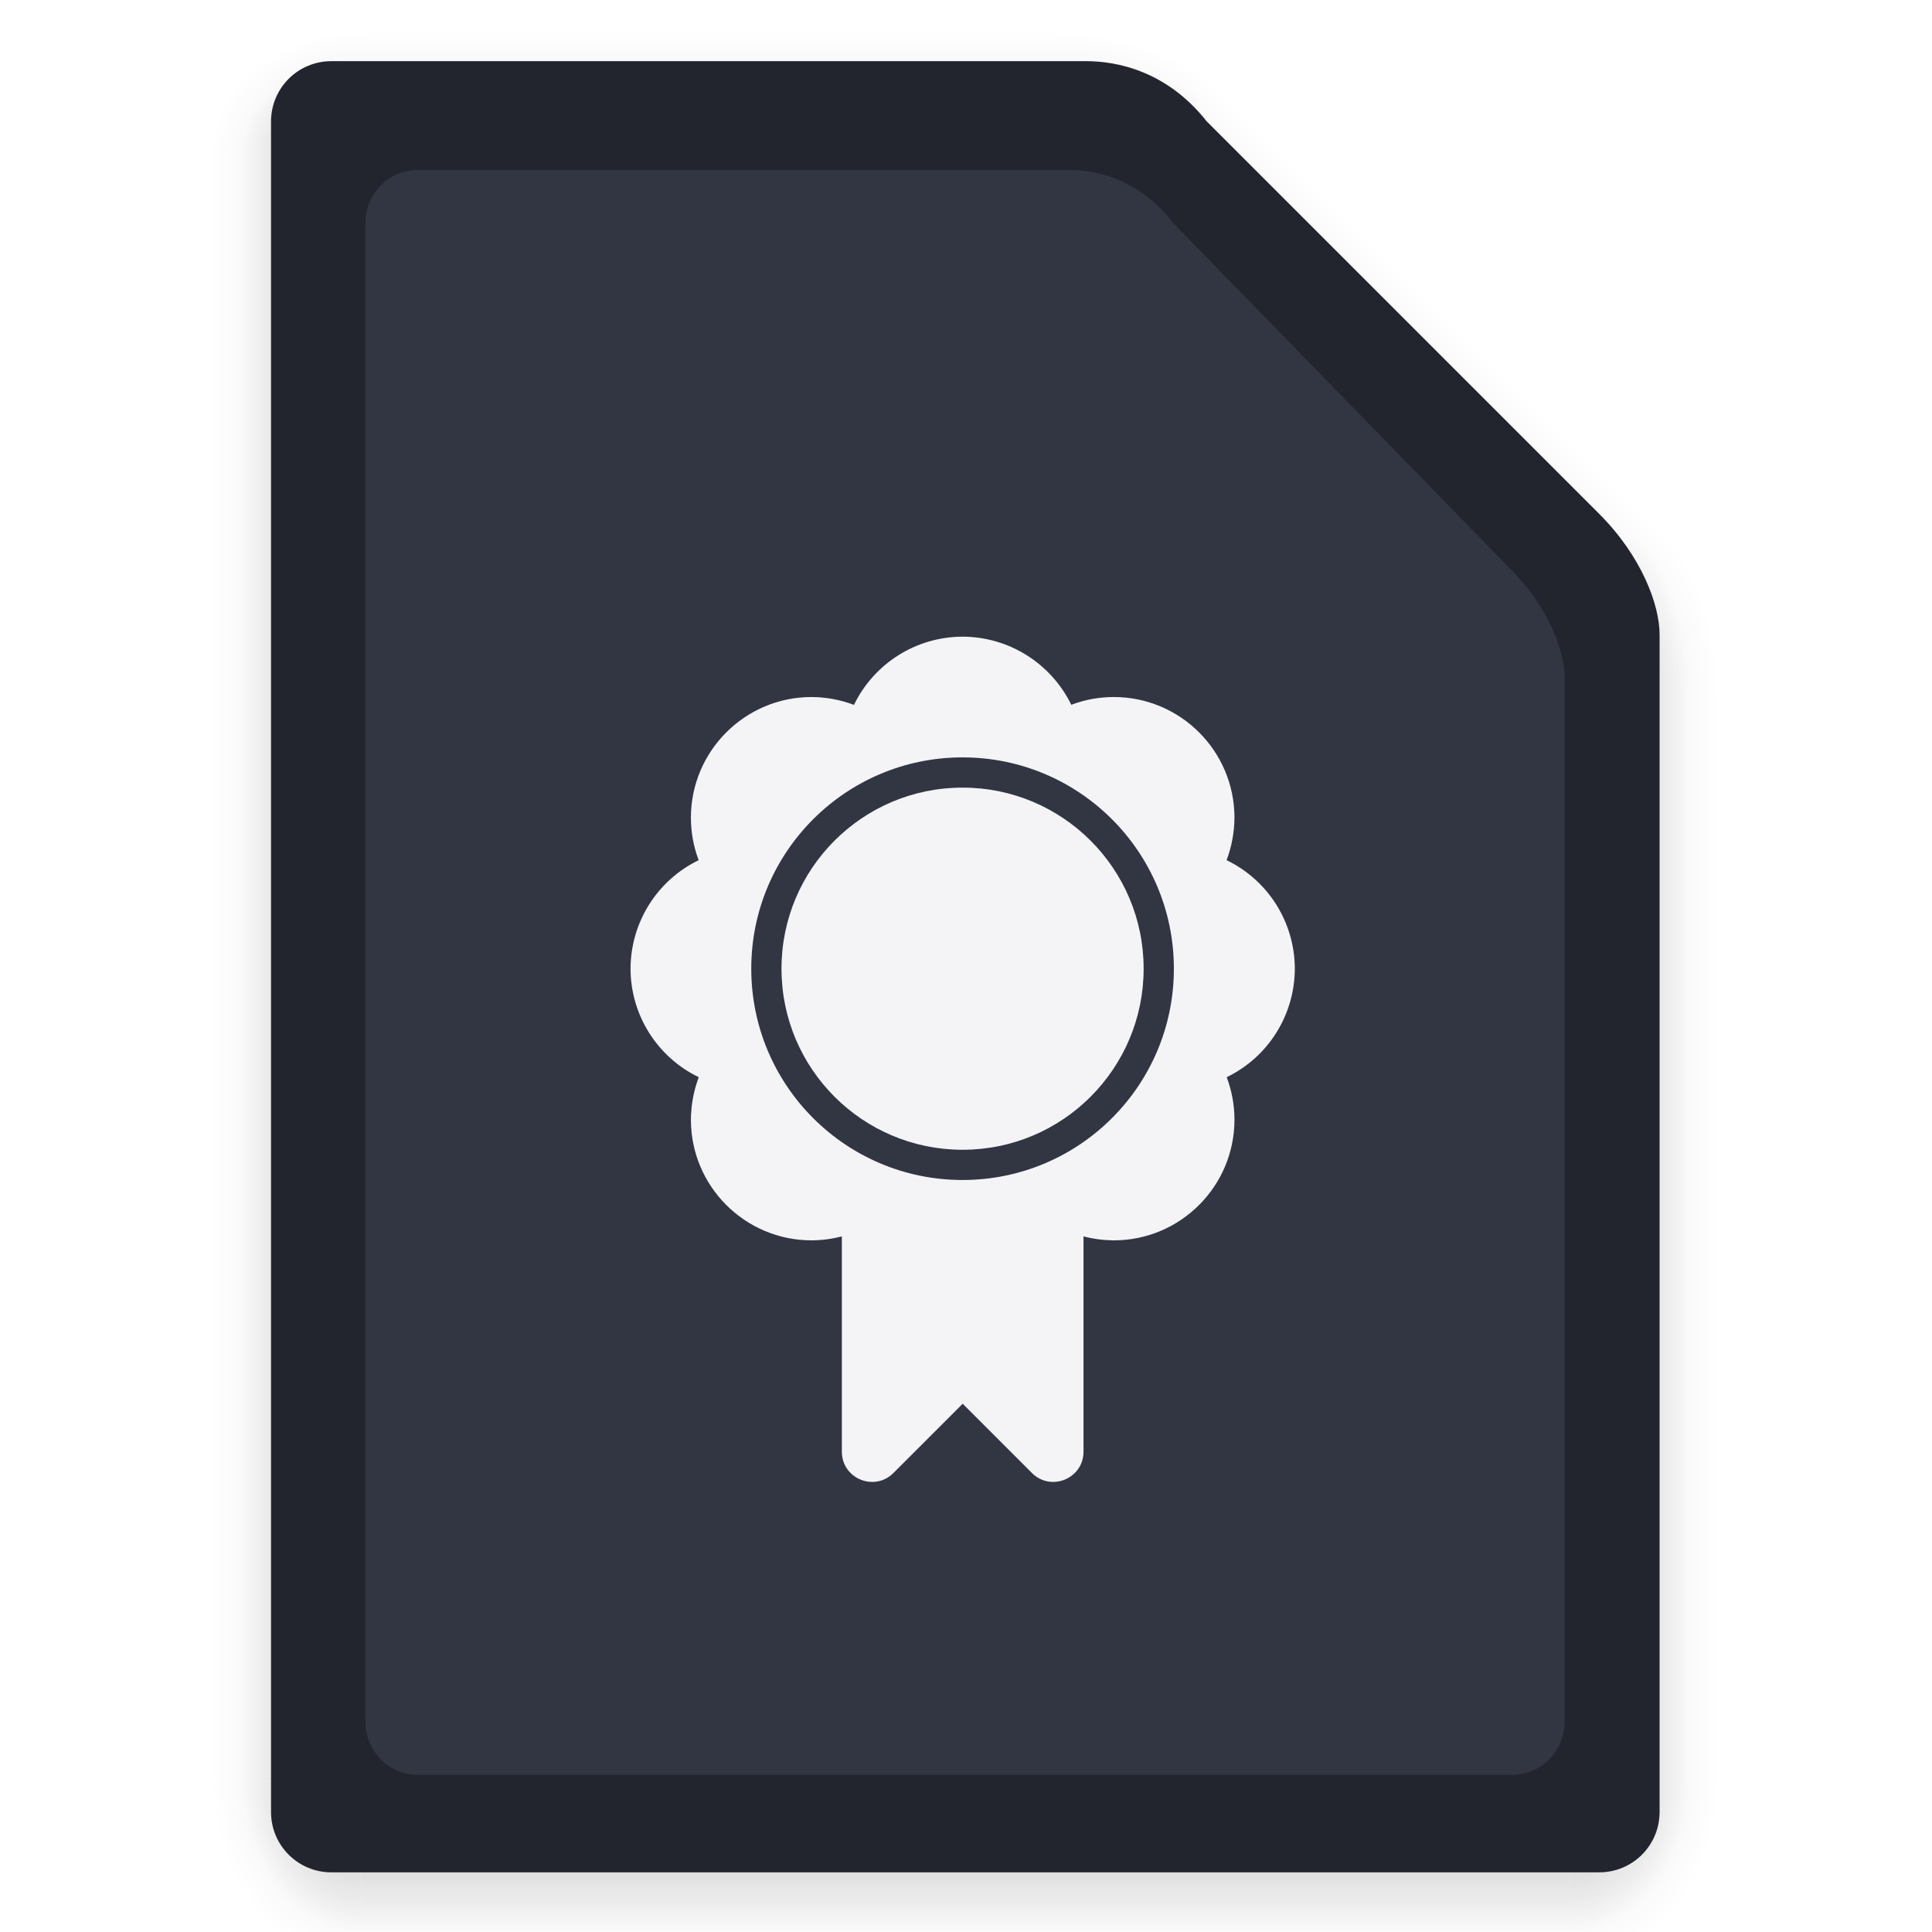
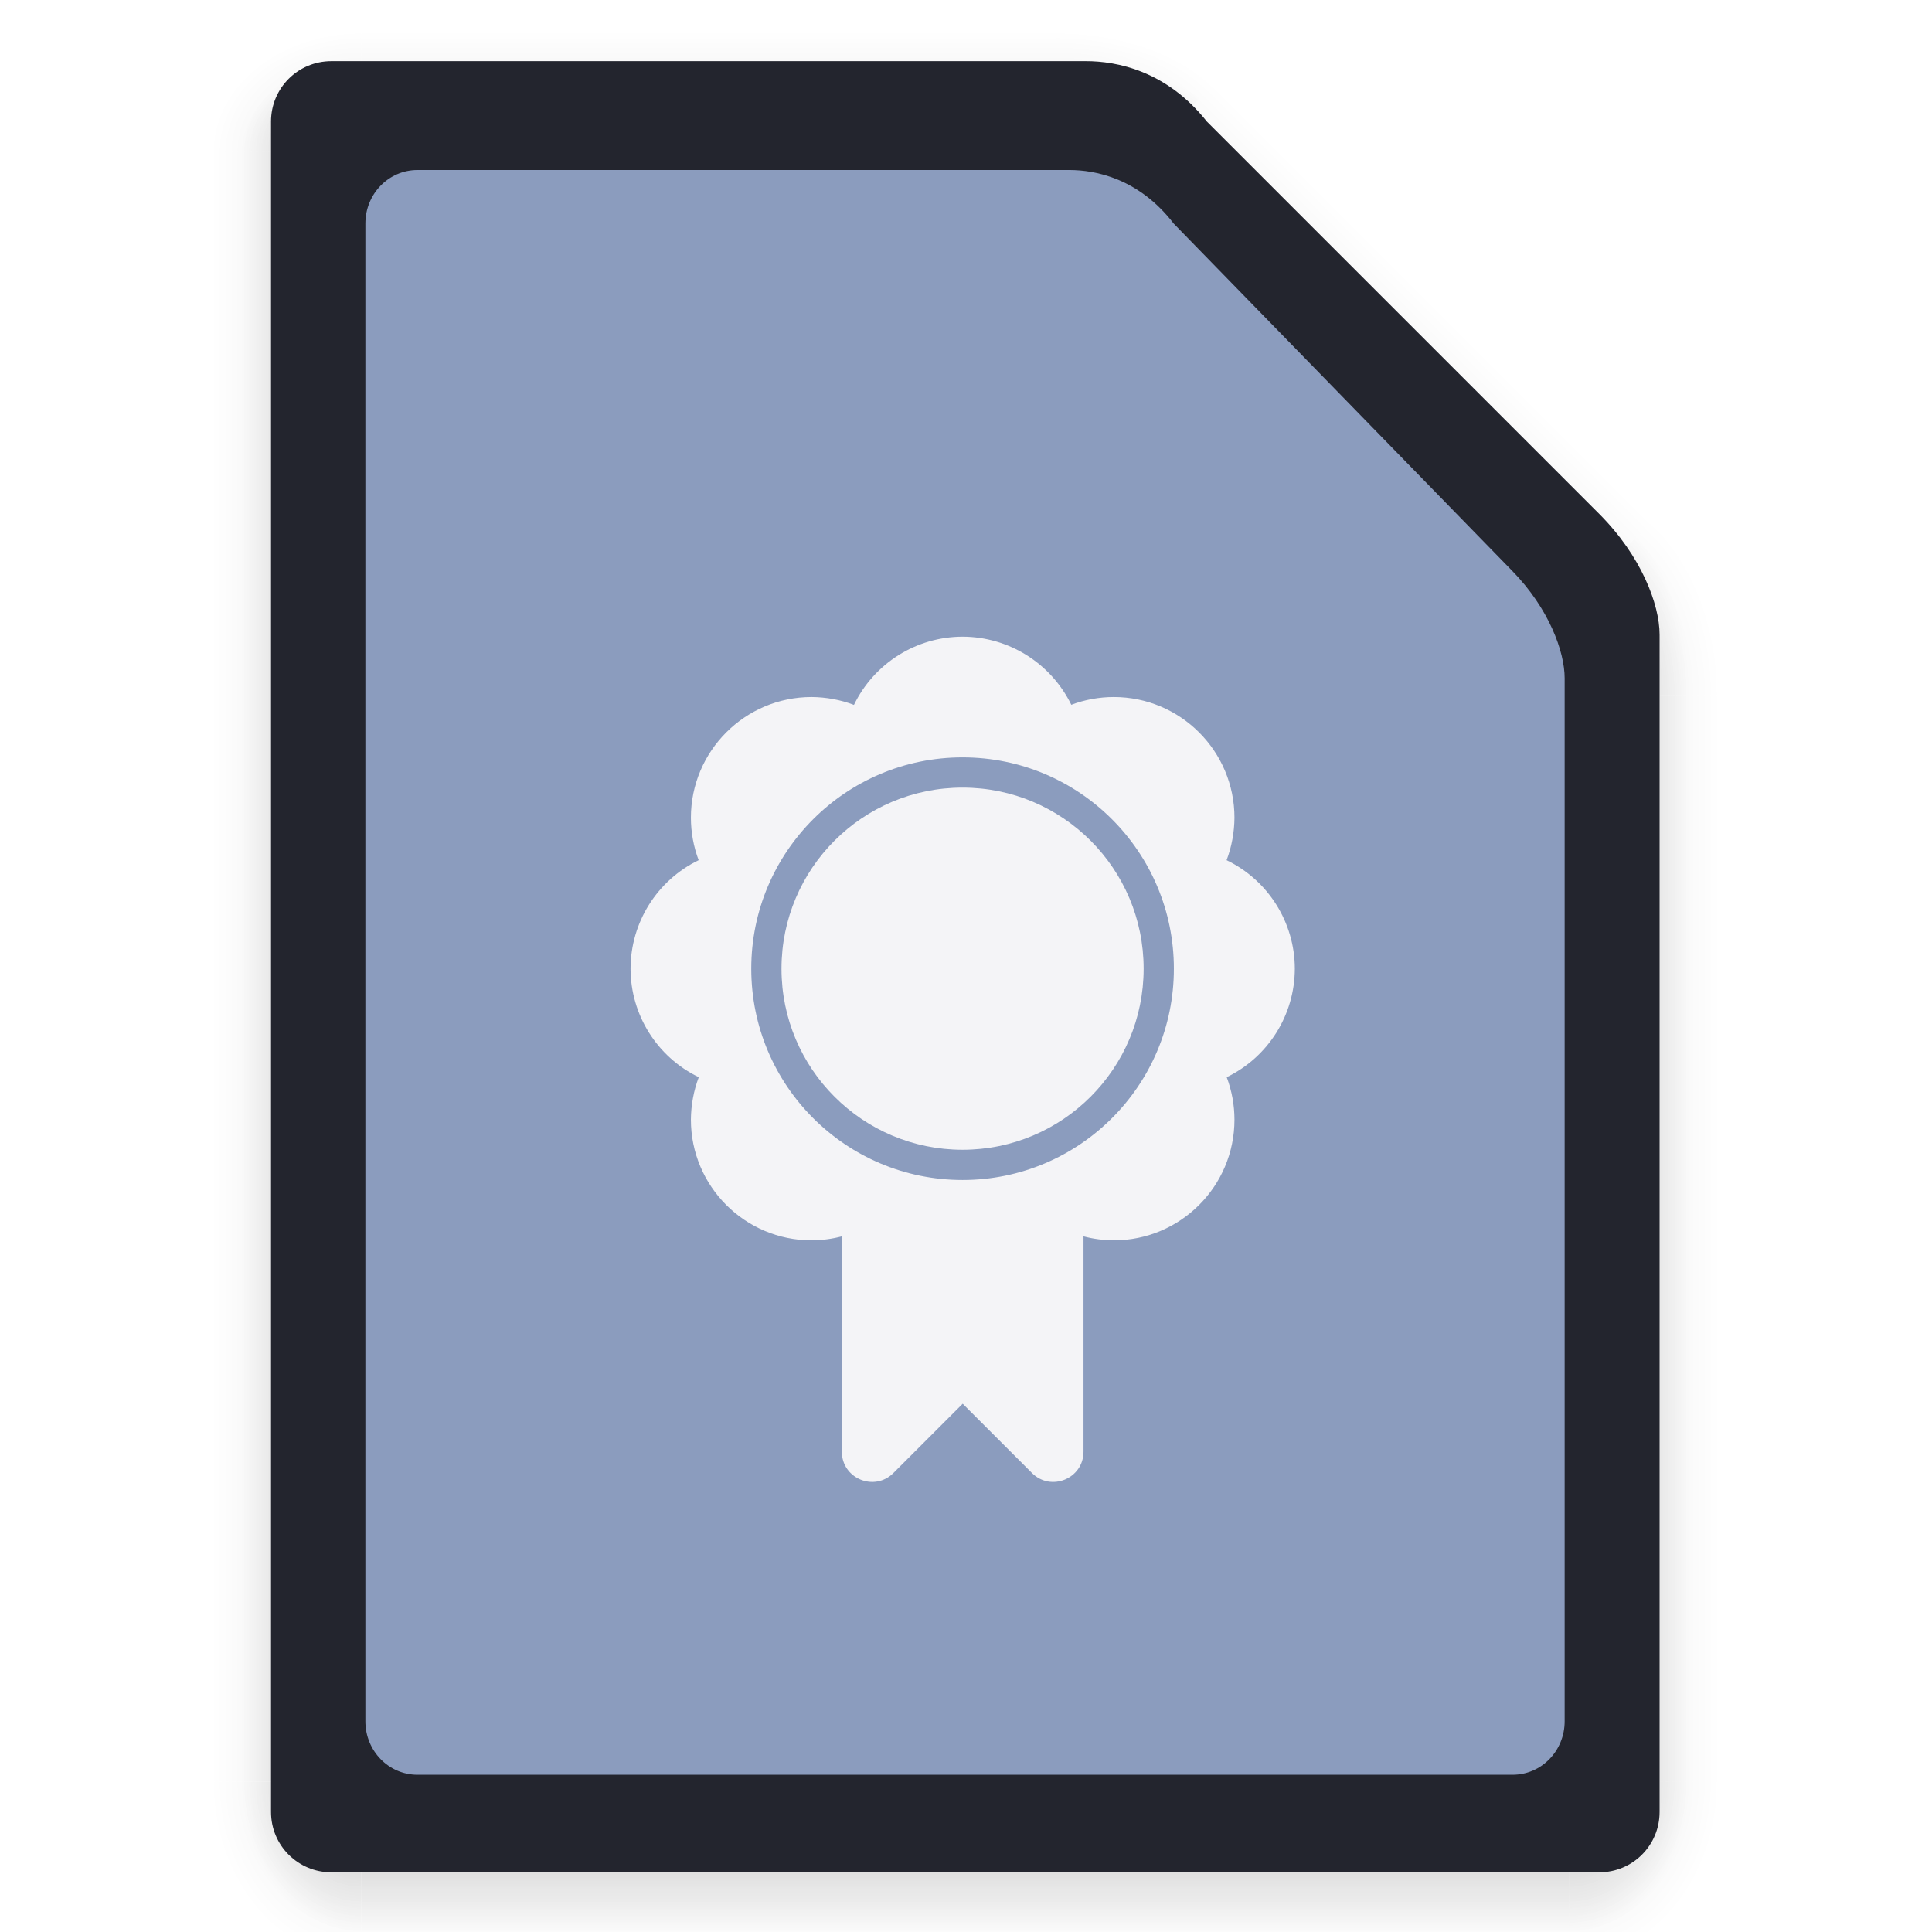
<svg xmlns="http://www.w3.org/2000/svg" xmlns:xlink="http://www.w3.org/1999/xlink" width="64" height="64" version="1.1" id="svg125">
  <defs id="defs47">
    <linearGradient id="linearGradient6721-3" x1="7.937" x2="7.937" y1="15.346" y2="16.933" gradientUnits="userSpaceOnUse" xlink:href="#linearGradient6261" />
    <linearGradient id="linearGradient6261">
      <stop offset="0" id="stop3" />
      <stop stop-opacity="0" offset="1" id="stop5" />
    </linearGradient>
    <radialGradient id="radialGradient6723-5" cx="35" cy="4" r="3.728" gradientTransform="matrix(1.696 0 0 1.0731 -24.361 -.29238)" gradientUnits="userSpaceOnUse" xlink:href="#linearGradient6261" />
    <linearGradient id="linearGradient6725-3" x1="43" x2="46.748" y1="12" y2="8.252" gradientUnits="userSpaceOnUse" xlink:href="#linearGradient6261" />
    <radialGradient id="radialGradient6727-5" cx="52" cy="22" r="5.206" gradientTransform="matrix(.96042 0 0 1.3331 2.0581 -7.3283)" gradientUnits="userSpaceOnUse" xlink:href="#linearGradient6261" />
    <linearGradient id="linearGradient6729-6" x1="5.821" x2="5.821" y1="1.058" gradientUnits="userSpaceOnUse" xlink:href="#linearGradient6261" />
    <radialGradient id="radialGradient6731-2" cx="3.175" cy="1.323" r=".794" gradientTransform="matrix(-2.1078e-8 -1.3333 1.6667 -2.6348e-8 .97012 5.2916)" gradientUnits="userSpaceOnUse" xlink:href="#linearGradient6261" />
    <linearGradient id="linearGradient6733-9" x1="13.758" x2="15.081" y1="10.583" y2="10.583" gradientUnits="userSpaceOnUse" xlink:href="#linearGradient6261" />
    <linearGradient id="linearGradient6735-1" x1="3.175" x2="1.852" y1="8.466" y2="8.466" gradientUnits="userSpaceOnUse" xlink:href="#linearGradient6261" />
    <radialGradient id="radialGradient6737-2" cx="13.758" cy="15.346" r=".794" gradientTransform="matrix(5.1718e-7 2 -1.6667 4.3098e-7 39.334 -12.171)" gradientUnits="userSpaceOnUse" xlink:href="#linearGradient6261" />
    <radialGradient id="radialGradient6739-7" cx="3.175" cy="15.346" r=".794" gradientTransform="matrix(-1.6667 -1.37e-6 1.644e-6 -2 8.4665 46.037)" gradientUnits="userSpaceOnUse" xlink:href="#linearGradient6261" />
    <linearGradient id="linearGradient6741-0" x1="7.937" x2="7.937" y1="15.346" y2="16.668" gradientUnits="userSpaceOnUse" xlink:href="#linearGradient6261" />
    <radialGradient id="radialGradient6743-9" cx="35" cy="4" r="3.728" gradientTransform="matrix(1.6115 -1.9122e-7 9.5496e-8 .80482 -21.403 .78072)" gradientUnits="userSpaceOnUse" xlink:href="#linearGradient6261" />
    <linearGradient id="linearGradient6745-3" x1="43" x2="46.004" y1="12" y2="8.996" gradientUnits="userSpaceOnUse" xlink:href="#linearGradient6261" />
    <radialGradient id="radialGradient6747-6" cx="52" cy="22" r="5.206" gradientTransform="matrix(.76834 -9.6042e-8 1.534e-7 1.2272 12.047 -4.9986)" gradientUnits="userSpaceOnUse" xlink:href="#linearGradient6261" />
    <linearGradient id="linearGradient6749-0" x1="5.821" x2="5.821" y1="1.058" y2=".265" gradientUnits="userSpaceOnUse" xlink:href="#linearGradient6261" />
    <radialGradient id="radialGradient6751-6" cx="3.175" cy="1.323" r=".794" gradientTransform="matrix(-7.442e-8 -1 1.3333 -9.9226e-8 1.4111 4.2333)" gradientUnits="userSpaceOnUse" xlink:href="#linearGradient6261" />
    <linearGradient id="linearGradient6753-2" x1="13.758" x2="14.816" y1="10.583" y2="10.583" gradientUnits="userSpaceOnUse" xlink:href="#linearGradient6261" />
    <linearGradient id="linearGradient6755-6" x1="3.175" x2="2.117" y1="8.466" y2="8.466" gradientUnits="userSpaceOnUse" xlink:href="#linearGradient6261" />
    <radialGradient id="radialGradient6757-1" cx="13.758" cy="15.346" r=".794" gradientTransform="matrix(0 1.6667 -1.3333 0 34.219 -7.5846)" gradientUnits="userSpaceOnUse" xlink:href="#linearGradient6261" />
    <radialGradient id="radialGradient6759-8" cx="3.175" cy="15.346" r=".794" gradientTransform="matrix(-1.3333 0 0 -1.6667 7.4082 40.921)" gradientUnits="userSpaceOnUse" xlink:href="#linearGradient6261" />
    <linearGradient id="linearGradient6761-7" x1="21.039" x2="21.039" y1="2" y2="62" gradientTransform="matrix(.26458 0 0 .26458 0 -.26458)" gradientUnits="userSpaceOnUse">
      <stop stop-color="#ff5b59" offset="0" id="stop27" />
      <stop stop-color="#ff983d" offset="1" id="stop29" />
    </linearGradient>
    <radialGradient id="radialGradient6763-2" cx="40" cy="12" r="8" gradientTransform="matrix(1.5 0 0 -2 -14 40)" gradientUnits="userSpaceOnUse" xlink:href="#linearGradient6261" />
    <radialGradient id="radialGradient6765-3" cx="10.583" cy="4.233" r="2.117" gradientTransform="matrix(-2 3.1236e-7 -3.1236e-7 -2 31.749 12.7)" gradientUnits="userSpaceOnUse" xlink:href="#linearGradient6261" />
    <radialGradient id="radialGradient6767-7" cx="40" cy="12" r="8" gradientTransform="matrix(0 -1.5 2 0 16 70)" gradientUnits="userSpaceOnUse" xlink:href="#linearGradient6261" />
    <linearGradient id="linearGradient7282" x1="10.583" x2="6.35" y1="3.175" y2="3.175" gradientTransform="matrix(1 0 0 .66667 0 1.4111)" gradientUnits="userSpaceOnUse" xlink:href="#linearGradient6261" />
    <linearGradient id="linearGradient7284" x1="10.583" x2="8.731" y1="3.043" y2="3.043" gradientTransform="matrix(1 0 0 .66667 0 1.4111)" gradientUnits="userSpaceOnUse" xlink:href="#linearGradient6261" />
    <radialGradient id="radialGradient6773-5" cx="10.583" cy="4.233" r="2.117" gradientTransform="matrix(-.875 -1.6564e-7 1.6631e-7 -.87849 19.843 7.9521)" gradientUnits="userSpaceOnUse" xlink:href="#linearGradient6261" />
    <radialGradient id="radialGradient6775-9" cx="40" cy="12" r="8" gradientTransform="matrix(0 -1.3078 .87983 0 29.442 62.311)" gradientUnits="userSpaceOnUse" xlink:href="#linearGradient6261" />
    <linearGradient id="linearGradient7286" x1="10.583" x2="6.35" y1="3.175" y2="3.175" gradientTransform="matrix(1 0 0 .66667 -14.816 9.3484)" gradientUnits="userSpaceOnUse" xlink:href="#linearGradient6261" />
    <linearGradient id="linearGradient7288" x1="10.583" x2="8.724" y1="3.043" y2="3.043" gradientTransform="matrix(1 0 0 .66667 -14.816 9.3484)" gradientUnits="userSpaceOnUse" xlink:href="#linearGradient6261" />
    <radialGradient id="radialGradient6781-2" cx="40" cy="12" r="8" gradientTransform="matrix(1.4336 0 0 -.87849 -11.344 26.542)" gradientUnits="userSpaceOnUse" xlink:href="#linearGradient6261" />
    <linearGradient id="linearGradient7290" x1="40" x2="46" y1="17" y2="11" gradientTransform="matrix(.26458 0 0 .26458 -1.6667e-7 -.26458)" gradientUnits="userSpaceOnUse">
      <stop stop-color="#fefefe" offset="0" id="stop42" />
      <stop stop-color="#e9e9e9" offset="1" id="stop44" />
    </linearGradient>
  </defs>
  <g transform="matrix(3.7796 0 0 3.7796 -.021092 1.0245)" id="g121">
    <g opacity=".1" id="g69">
      <rect x="3.175" y="15.346" width="10.583" height="1.587" fill="url(#linearGradient6721-3)" opacity="1" id="rect49" />
      <path transform="scale(.26458)" d="m35 0 1e-6 7 7-7z" fill="url(#radialGradient6723-5)" opacity="1" id="path51" />
      <path transform="scale(.26458)" d="m42 0-7 7 14 15 9-9 2e-6 -9.455-3.545-3.545z" fill="url(#linearGradient6725-3)" opacity="1" id="path53" />
      <path transform="scale(.26458)" d="m58 13-9 9h9z" fill="url(#radialGradient6727-5)" opacity="1" id="path55" />
      <rect x="3.175" width="6.085" height="1.058" fill="url(#linearGradient6729-6)" opacity="1" id="rect57" />
      <rect x="1.587" width="1.587" height="1.058" fill="url(#radialGradient6731-2)" opacity="1" id="rect59" />
      <rect x="13.758" y="5.821" width="1.587" height="9.525" fill="url(#linearGradient6733-9)" opacity="1" id="rect61" />
      <rect x="1.587" y="1.058" width="1.587" height="14.287" fill="url(#linearGradient6735-1)" opacity="1" id="rect63" />
      <rect x="13.758" y="15.346" width="1.587" height="1.587" fill="url(#radialGradient6737-2)" opacity="1" id="rect65" />
      <rect x="1.587" y="15.346" width="1.587" height="1.587" fill="url(#radialGradient6739-7)" opacity="1" id="rect67" />
    </g>
    <g opacity=".2" id="g91">
      <rect x="3.175" y="15.346" width="10.583" height="1.587" fill="url(#linearGradient6741-0)" opacity="1" id="rect71" />
      <path transform="scale(.26458)" d="m35 0 1e-6 7 7-7z" fill="url(#radialGradient6743-9)" opacity="1" id="path73" />
      <path transform="scale(.26458)" d="m42 0-7 7 14 15 9-9 2e-6 -9.455-3.545-3.545z" fill="url(#linearGradient6745-3)" opacity="1" id="path75" />
      <path transform="scale(.26458)" d="m58 13-9 9h9z" fill="url(#radialGradient6747-6)" opacity="1" id="path77" />
      <rect x="3.175" width="6.085" height="1.058" fill="url(#linearGradient6749-0)" opacity="1" id="rect79" />
      <rect x="1.587" width="1.587" height="1.058" ry="0" fill="url(#radialGradient6751-6)" opacity="1" id="rect81" />
      <rect x="13.758" y="5.821" width="1.587" height="9.525" fill="url(#linearGradient6753-2)" opacity="1" id="rect83" />
      <rect x="1.587" y="1.058" width="1.587" height="14.287" fill="url(#linearGradient6755-6)" opacity="1" id="rect85" />
      <rect x="13.758" y="15.346" width="1.587" height="1.587" fill="url(#radialGradient6757-1)" opacity="1" id="rect87" />
      <rect x="1.587" y="15.346" width="1.587" height="1.587" fill="url(#radialGradient6759-8)" opacity="1" id="rect89" />
    </g>
    <path d="m2.91 0.265c-0.293 0-0.529 0.236-0.529 0.529v14.816c0 0.293 0.236 0.529 0.529 0.529h11.112c0.293 0 0.529-0.236 0.529-0.529v-10.319c0-0.265-0.161-0.69-0.529-1.058l-3.439-3.439c-0.354-0.448-0.794-0.529-1.058-0.529z" fill="url(#linearGradient6761-7)" stroke-width=".265" id="path93" style="fill:#23252E" />
    <rect x="8.721" y="-.542" width="6.636" height="6.635" fill="none" id="rect97" />
-     <path d="m 3.665,1.219 c -0.253,0 -0.457,0.209 -0.457,0.469 V 14.815 c 0,0.26 0.204,0.469 0.457,0.469 H 13.262 c 0.253,0 0.457,-0.209 0.457,-0.469 V 5.673 c 0,-0.234 -0.139,-0.612 -0.457,-0.938 l -2.97,-3.047 C 9.986,1.291 9.606,1.219 9.377,1.219 Z" fill="url(#linearGradient6761-7)" stroke-width="0.231" id="path93-3" style="fill:#323643" />
+     <path d="m 3.665,1.219 c -0.253,0 -0.457,0.209 -0.457,0.469 V 14.815 c 0,0.26 0.204,0.469 0.457,0.469 H 13.262 c 0.253,0 0.457,-0.209 0.457,-0.469 V 5.673 c 0,-0.234 -0.139,-0.612 -0.457,-0.938 l -2.97,-3.047 C 9.986,1.291 9.606,1.219 9.377,1.219 Z" fill="url(#linearGradient6761-7)" stroke-width="0.231" id="path93-3" style="fill:#8b9cbe" />
    <path style="fill:#f4f4f7;stroke-width:0.265" d="M 8.442,5.309 C 8.036,5.31 7.667,5.542 7.49,5.907 7.372,5.862 7.246,5.839 7.119,5.838 c -0.584,0 -1.058,0.474 -1.058,1.058 1.059e-4,0.127 0.023,0.253 0.068,0.372 -0.365,0.177 -0.596,0.546 -0.597,0.951 6.085e-4,0.405 0.233,0.775 0.598,0.951 -0.045,0.119 -0.068,0.245 -0.069,0.372 0,0.584 0.474,1.058 1.058,1.058 0.089,-5.03e-4 0.178,-0.012 0.265,-0.035 v 1.887 c 9.26e-5,0.236 0.285,0.354 0.452,0.187 l 0.607,-0.607 0.607,0.607 c 0.167,0.167 0.452,0.049 0.452,-0.187 v -1.887 c 0.086,0.023 0.175,0.034 0.265,0.035 0.584,0 1.058,-0.474 1.058,-1.058 -1.05e-4,-0.127 -0.023,-0.253 -0.068,-0.372 0.365,-0.177 0.596,-0.546 0.597,-0.951 -6.09e-4,-0.405 -0.233,-0.775 -0.598,-0.951 0.045,-0.119 0.068,-0.245 0.069,-0.372 0,-0.584 -0.474,-1.058 -1.058,-1.058 -0.127,1.059e-4 -0.253,0.023 -0.372,0.068 C 9.216,5.541 8.847,5.31 8.442,5.309 Z m 0,1.058 c 1.023,0 1.852,0.829 1.852,1.852 0,1.023 -0.829,1.852 -1.852,1.852 -1.023,0 -1.852,-0.829 -1.852,-1.852 0,-1.023 0.829,-1.852 1.852,-1.852 z m 0,0.265 c -0.877,0 -1.587,0.711 -1.587,1.587 0,0.877 0.711,1.587 1.587,1.587 0.877,0 1.587,-0.711 1.587,-1.587 0,-0.877 -0.711,-1.587 -1.587,-1.587 z" id="path12" />
  </g>
</svg>
